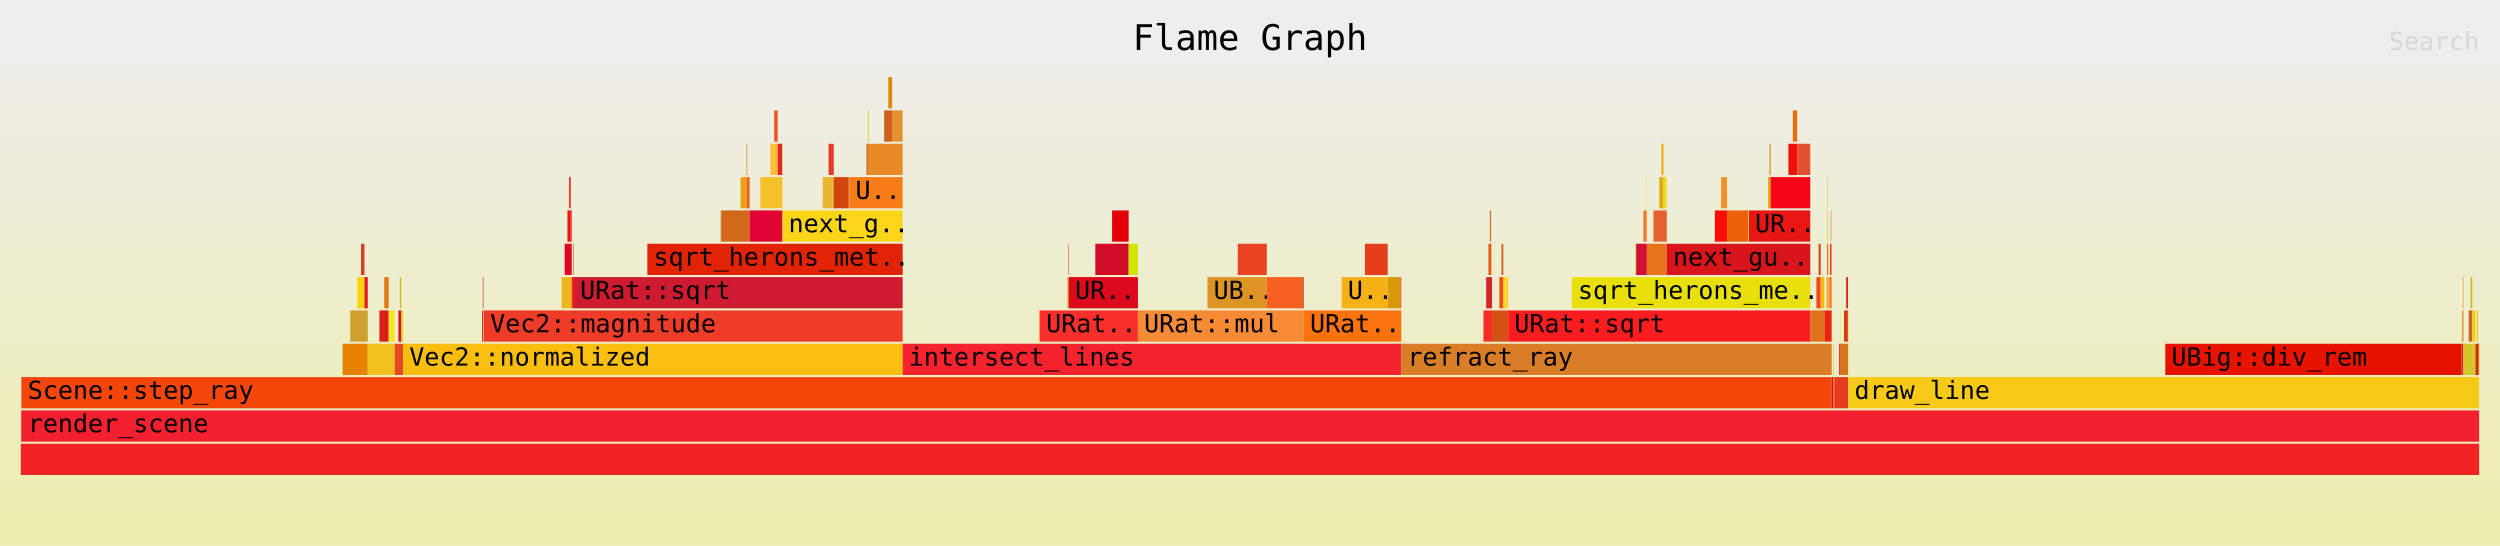
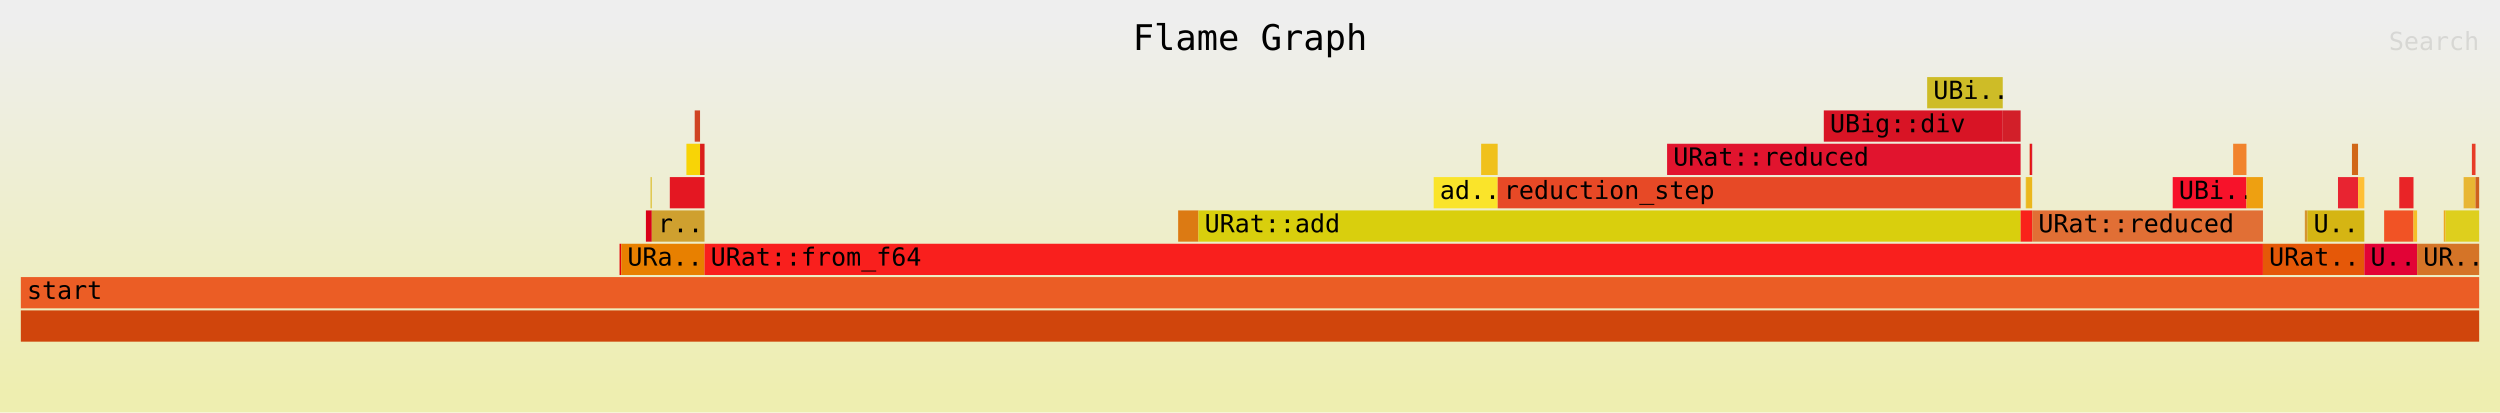
- <svg xmlns="http://www.w3.org/2000/svg" xmlns:ns1="http://github.com/jonhoo/inferno" version="1.1" width="1200" height="262" viewBox="0 0 1200 262">
+ <svg xmlns="http://www.w3.org/2000/svg" xmlns:ns1="http://github.com/jonhoo/inferno" version="1.1" width="1200" height="198" viewBox="0 0 1200 198">
  <defs>
    <linearGradient id="background" y1="0" y2="1" x1="0" x2="0">
      <stop stop-color="#eeeeee" offset="5%" />
      <stop stop-color="#eeeeb0" offset="95%" />
    </linearGradient>
  </defs>
  <style type="text/css">
text { font-family:monospace; font-size:12px }
#title { text-anchor:middle; font-size:17px; }
#matched { text-anchor:end; }
#search { text-anchor:end; opacity:0.1; cursor:pointer; }
#search:hover, #search.show { opacity:1; }
#subtitle { text-anchor:middle; font-color:rgb(160,160,160); }
#unzoom { cursor:pointer; }
#frames &gt; *:hover { stroke:black; stroke-width:0.5; cursor:pointer; }
.hide { display:none; }
.parent { opacity:0.5; }
</style>
-   <rect x="0" y="0" width="100%" height="262" fill="url(#background)" />
+   <rect x="0" y="0" width="100%" height="198" fill="url(#background)" />
  <text id="title" fill="rgb(0,0,0)" x="50%" y="24.00">Flame Graph</text>
-   <text id="details" fill="rgb(0,0,0)" x="10" y="245.00"> </text>
+   <text id="details" fill="rgb(0,0,0)" x="10" y="181.00"> </text>
  <text id="unzoom" class="hide" fill="rgb(0,0,0)" x="10" y="24.00">Reset Zoom</text>
  <text id="search" fill="rgb(0,0,0)" x="1190" y="24.00">Search</text>
-   <text id="matched" fill="rgb(0,0,0)" x="1190" y="245.00"> </text>
-   <svg id="frames" x="10" width="1180" total_samples="5499883100">
-     <g>
-       <rect x="0.009%" y="197" width="0.024%" height="15" fill="rgb(227,0,7)" ns1:x="473100" ns1:w="1341500" />
-       <text x="0.259%" y="207.50" />
-     </g>
-     <g>
-       <rect x="0.02%" y="181" width="0.013%" height="15" fill="rgb(217,0,24)" ns1:x="1097900" ns1:w="716700" />
-       <text x="0.27%" y="191.50" />
-     </g>
-     <g>
-       <rect x="13.386%" y="149" width="0.019%" height="15" fill="rgb(221,193,54)" ns1:x="736214800" ns1:w="1041200" />
-       <text x="13.636%" y="159.50" />
-     </g>
-     <g>
-       <rect x="13.689%" y="133" width="0.29%" height="15" fill="rgb(248,212,6)" ns1:x="752873500" ns1:w="15953700" />
-       <text x="13.939%" y="143.50" />
-     </g>
-     <g>
-       <rect x="13.836%" y="117" width="0.143%" height="15" fill="rgb(208,68,35)" ns1:x="760945500" ns1:w="7881700" />
-       <text x="14.086%" y="127.50" />
-     </g>
-     <g>
-       <rect x="13.088%" y="165" width="1.024%" height="15" fill="rgb(232,128,0)" ns1:x="719842500" ns1:w="56295700" />
-       <text x="13.338%" y="175.50" />
-     </g>
-     <g>
-       <rect x="13.405%" y="149" width="0.707%" height="15" fill="rgb(207,160,47)" ns1:x="737256000" ns1:w="38882200" />
-       <text x="13.655%" y="159.50" />
-     </g>
-     <g>
-       <rect x="13.979%" y="133" width="0.133%" height="15" fill="rgb(228,23,34)" ns1:x="768827200" ns1:w="7311000" />
-       <text x="14.229%" y="143.50" />
-     </g>
-     <g>
-       <rect x="14.586%" y="149" width="0.378%" height="15" fill="rgb(218,30,26)" ns1:x="802190000" ns1:w="20804700" />
-       <text x="14.836%" y="159.50" />
-     </g>
-     <g>
-       <rect x="14.782%" y="133" width="0.182%" height="15" fill="rgb(220,122,19)" ns1:x="812989600" ns1:w="10005100" />
-       <text x="15.032%" y="143.50" />
-     </g>
-     <g>
-       <rect x="14.964%" y="149" width="0.239%" height="15" fill="rgb(250,228,42)" ns1:x="822994700" ns1:w="13147100" />
-       <text x="15.214%" y="159.50" />
-     </g>
-     <g>
-       <rect x="14.112%" y="165" width="1.098%" height="15" fill="rgb(240,193,28)" ns1:x="776138200" ns1:w="60406200" />
-       <text x="14.362%" y="175.50" />
-     </g>
-     <g>
-       <rect x="15.358%" y="149" width="0.115%" height="15" fill="rgb(216,20,37)" ns1:x="844654700" ns1:w="6329900" />
-       <text x="15.608%" y="159.50" />
-     </g>
-     <g>
-       <rect x="15.417%" y="133" width="0.056%" height="15" fill="rgb(206,188,39)" ns1:x="847914400" ns1:w="3070200" />
-       <text x="15.667%" y="143.50" />
-     </g>
-     <g>
-       <rect x="15.473%" y="149" width="0.074%" height="15" fill="rgb(217,207,13)" ns1:x="850984600" ns1:w="4046100" />
-       <text x="15.723%" y="159.50" />
-     </g>
-     <g>
-       <rect x="15.21%" y="165" width="0.342%" height="15" fill="rgb(231,73,38)" ns1:x="836544400" ns1:w="18815900" />
-       <text x="15.46%" y="175.50" />
-     </g>
-     <g>
-       <rect x="18.765%" y="149" width="0.054%" height="15" fill="rgb(225,20,46)" ns1:x="1032031900" ns1:w="2960400" />
-       <text x="19.015%" y="159.50" />
-     </g>
-     <g>
-       <rect x="18.793%" y="133" width="0.025%" height="15" fill="rgb(210,31,41)" ns1:x="1033594800" ns1:w="1397500" />
-       <text x="19.043%" y="143.50" />
-     </g>
-     <g>
-       <rect x="18.818%" y="149" width="0.02%" height="15" fill="rgb(221,200,47)" ns1:x="1034992300" ns1:w="1088100" />
-       <text x="19.068%" y="159.50" />
-     </g>
-     <g>
-       <rect x="22.235%" y="101" width="0.133%" height="15" fill="rgb(226,26,5)" ns1:x="1222878500" ns1:w="7335800" />
-       <text x="22.485%" y="111.50" />
-     </g>
-     <g>
-       <rect x="22.302%" y="85" width="0.066%" height="15" fill="rgb(249,33,26)" ns1:x="1226595800" ns1:w="3618500" />
-       <text x="22.552%" y="95.50" />
-     </g>
-     <g>
-       <rect x="21.996%" y="133" width="0.414%" height="15" fill="rgb(235,183,28)" ns1:x="1209730200" ns1:w="22770800" />
-       <text x="22.246%" y="143.50" />
-     </g>
-     <g>
-       <rect x="22.123%" y="117" width="0.287%" height="15" fill="rgb(221,5,38)" ns1:x="1216729700" ns1:w="15771300" />
-       <text x="22.373%" y="127.50" />
-     </g>
-     <g>
-       <rect x="22.368%" y="101" width="0.042%" height="15" fill="rgb(247,18,42)" ns1:x="1230214300" ns1:w="2286700" />
-       <text x="22.618%" y="111.50" />
-     </g>
-     <g>
-       <rect x="22.464%" y="117" width="0.035%" height="15" fill="rgb(241,131,45)" ns1:x="1235471400" ns1:w="1953000" />
-       <text x="22.714%" y="127.50" />
-     </g>
-     <g>
-       <rect x="22.41%" y="133" width="0.091%" height="15" fill="rgb(249,31,29)" ns1:x="1232501000" ns1:w="5033100" />
-       <text x="22.66%" y="143.50" />
-     </g>
-     <g>
-       <rect x="28.469%" y="101" width="0.019%" height="15" fill="rgb(225,111,53)" ns1:x="1565772700" ns1:w="1037000" />
-       <text x="28.719%" y="111.50" />
-     </g>
-     <g>
-       <rect x="29.276%" y="85" width="0.273%" height="15" fill="rgb(238,160,17)" ns1:x="1610147000" ns1:w="14990500" />
-       <text x="29.526%" y="95.50" />
-     </g>
-     <g>
-       <rect x="29.515%" y="69" width="0.034%" height="15" fill="rgb(214,148,48)" ns1:x="1623262000" ns1:w="1875500" />
-       <text x="29.765%" y="79.50" />
-     </g>
-     <g>
-       <rect x="29.549%" y="85" width="0.04%" height="15" fill="rgb(232,36,49)" ns1:x="1625137500" ns1:w="2215500" />
-       <text x="29.799%" y="95.50" />
-     </g>
-     <g>
-       <rect x="28.489%" y="101" width="1.158%" height="15" fill="rgb(209,103,24)" ns1:x="1566843100" ns1:w="63668600" />
-       <text x="28.739%" y="111.50" />
-     </g>
-     <g>
-       <rect x="29.589%" y="85" width="0.057%" height="15" fill="rgb(229,88,8)" ns1:x="1627353000" ns1:w="3158700" />
-       <text x="29.839%" y="95.50" />
-     </g>
-     <g>
-       <rect x="30.082%" y="85" width="0.017%" height="15" fill="rgb(213,181,19)" ns1:x="1654455200" ns1:w="945300" />
-       <text x="30.332%" y="95.50" />
-     </g>
-     <g>
-       <rect x="30.487%" y="69" width="0.301%" height="15" fill="rgb(254,191,54)" ns1:x="1676757600" ns1:w="16554600" />
-       <text x="30.737%" y="79.50" />
-     </g>
-     <g>
-       <rect x="30.645%" y="53" width="0.143%" height="15" fill="rgb(241,83,37)" ns1:x="1685454400" ns1:w="7857800" />
-       <text x="30.895%" y="63.50" />
-     </g>
-     <g>
-       <rect x="30.788%" y="69" width="0.177%" height="15" fill="rgb(233,36,39)" ns1:x="1693312200" ns1:w="9744600" />
-       <text x="31.038%" y="79.50" />
-     </g>
-     <g>
-       <rect x="29.646%" y="101" width="1.334%" height="15" fill="rgb(226,3,54)" ns1:x="1630511700" ns1:w="73373700" />
-       <text x="29.896%" y="111.50" />
-     </g>
-     <g>
-       <rect x="30.099%" y="85" width="0.882%" height="15" fill="rgb(245,192,40)" ns1:x="1655400500" ns1:w="48484900" />
-       <text x="30.349%" y="95.50" />
-     </g>
-     <g>
-       <rect x="30.965%" y="69" width="0.015%" height="15" fill="rgb(238,167,29)" ns1:x="1703056800" ns1:w="828600" />
-       <text x="31.215%" y="79.50" />
-     </g>
-     <g>
-       <rect x="32.617%" y="85" width="0.453%" height="15" fill="rgb(232,182,51)" ns1:x="1793868800" ns1:w="24891300" />
-       <text x="32.867%" y="95.50" />
-     </g>
-     <g>
-       <rect x="32.857%" y="69" width="0.212%" height="15" fill="rgb(231,60,39)" ns1:x="1807075800" ns1:w="11684300" />
-       <text x="33.107%" y="79.50" />
-     </g>
-     <g>
-       <rect x="33.069%" y="85" width="0.609%" height="15" fill="rgb(208,69,12)" ns1:x="1818760100" ns1:w="33488800" />
-       <text x="33.319%" y="95.50" />
-     </g>
-     <g>
-       <rect x="33.678%" y="85" width="0.024%" height="15" fill="rgb(235,93,37)" ns1:x="1852248900" ns1:w="1316800" />
-       <text x="33.928%" y="95.50" />
-     </g>
-     <g>
-       <rect x="34.397%" y="69" width="0.099%" height="15" fill="rgb(213,116,39)" ns1:x="1891779900" ns1:w="5454000" />
-       <text x="34.647%" y="79.50" />
-     </g>
-     <g>
-       <rect x="34.458%" y="53" width="0.038%" height="15" fill="rgb(222,207,29)" ns1:x="1895133000" ns1:w="2100900" />
-       <text x="34.708%" y="63.50" />
-     </g>
-     <g>
-       <rect x="35.117%" y="53" width="0.323%" height="15" fill="rgb(206,96,30)" ns1:x="1931421600" ns1:w="17774400" />
-       <text x="35.367%" y="63.50" />
-     </g>
-     <g>
-       <rect x="35.287%" y="37" width="0.154%" height="15" fill="rgb(218,138,4)" ns1:x="1940738400" ns1:w="8457600" />
-       <text x="35.537%" y="47.50" />
-     </g>
-     <g>
-       <rect x="15.552%" y="165" width="20.318%" height="15" fill="rgb(250,191,14)" ns1:x="855360300" ns1:w="1117457700" />
-       <text x="15.802%" y="175.50">Vec2::normalized</text>
-     </g>
-     <g>
-       <rect x="18.841%" y="149" width="17.029%" height="15" fill="rgb(239,60,40)" ns1:x="1036217400" ns1:w="936600600" />
-       <text x="19.091%" y="159.50">Vec2::magnitude</text>
-     </g>
-     <g>
-       <rect x="22.501%" y="133" width="13.369%" height="15" fill="rgb(206,27,48)" ns1:x="1237534100" ns1:w="735283900" />
-       <text x="22.751%" y="143.50">URat::sqrt</text>
-     </g>
-     <g>
-       <rect x="25.485%" y="117" width="10.386%" height="15" fill="rgb(225,35,8)" ns1:x="1401619300" ns1:w="571198700" />
-       <text x="25.735%" y="127.50">sqrt_herons_met..</text>
-     </g>
-     <g>
-       <rect x="30.98%" y="101" width="4.89%" height="15" fill="rgb(250,213,24)" ns1:x="1703885400" ns1:w="268932600" />
-       <text x="31.23%" y="111.50">next_g..</text>
-     </g>
-     <g>
-       <rect x="33.702%" y="85" width="2.168%" height="15" fill="rgb(247,123,22)" ns1:x="1853565700" ns1:w="119252300" />
-       <text x="33.952%" y="95.50">U..</text>
-     </g>
-     <g>
-       <rect x="34.496%" y="69" width="1.374%" height="15" fill="rgb(231,138,38)" ns1:x="1897233900" ns1:w="75584100" />
-       <text x="34.746%" y="79.50" />
-     </g>
-     <g>
-       <rect x="35.441%" y="53" width="0.429%" height="15" fill="rgb(231,145,46)" ns1:x="1949196000" ns1:w="23622000" />
-       <text x="35.691%" y="63.50" />
-     </g>
-     <g>
-       <rect x="41.432%" y="149" width="0.026%" height="15" fill="rgb(251,118,11)" ns1:x="2278688700" ns1:w="1421800" />
-       <text x="41.682%" y="159.50" />
-     </g>
-     <g>
-       <rect x="42.574%" y="133" width="0.061%" height="15" fill="rgb(217,147,25)" ns1:x="2341499500" ns1:w="3360700" />
-       <text x="42.824%" y="143.50" />
-     </g>
-     <g>
-       <rect x="42.611%" y="117" width="0.024%" height="15" fill="rgb(247,81,37)" ns1:x="2343537800" ns1:w="1322400" />
-       <text x="42.861%" y="127.50" />
-     </g>
-     <g>
-       <rect x="43.708%" y="117" width="1.357%" height="15" fill="rgb(209,12,38)" ns1:x="2403870400" ns1:w="74630200" />
-       <text x="43.958%" y="127.50" />
-     </g>
-     <g>
-       <rect x="44.39%" y="101" width="0.674%" height="15" fill="rgb(227,1,9)" ns1:x="2441413700" ns1:w="37086900" />
-       <text x="44.64%" y="111.50" />
-     </g>
-     <g>
-       <rect x="41.457%" y="149" width="3.984%" height="15" fill="rgb(248,47,43)" ns1:x="2280110500" ns1:w="219109000" />
-       <text x="41.707%" y="159.50">URat..</text>
-     </g>
-     <g>
-       <rect x="42.635%" y="133" width="2.807%" height="15" fill="rgb(221,10,30)" ns1:x="2344860200" ns1:w="154359300" />
-       <text x="42.885%" y="143.50">UR..</text>
-     </g>
-     <g>
-       <rect x="45.065%" y="117" width="0.377%" height="15" fill="rgb(210,229,1)" ns1:x="2478500600" ns1:w="20718900" />
-       <text x="45.315%" y="127.50" />
-     </g>
-     <g>
-       <rect x="48.269%" y="133" width="2.414%" height="15" fill="rgb(222,148,37)" ns1:x="2654733700" ns1:w="132780000" />
-       <text x="48.519%" y="143.50">UB..</text>
-     </g>
-     <g>
-       <rect x="49.501%" y="117" width="1.182%" height="15" fill="rgb(234,67,33)" ns1:x="2722491400" ns1:w="65022300" />
-       <text x="49.751%" y="127.50" />
-     </g>
-     <g>
-       <rect x="50.683%" y="133" width="1.441%" height="15" fill="rgb(247,98,35)" ns1:x="2787513700" ns1:w="79261000" />
-       <text x="50.933%" y="143.50" />
-     </g>
-     <g>
-       <rect x="45.441%" y="149" width="6.75%" height="15" fill="rgb(247,138,52)" ns1:x="2499219500" ns1:w="371225200" />
-       <text x="45.691%" y="159.50">URat::mul</text>
-     </g>
-     <g>
-       <rect x="52.124%" y="133" width="0.067%" height="15" fill="rgb(213,79,30)" ns1:x="2866774700" ns1:w="3670000" />
-       <text x="52.374%" y="143.50" />
-     </g>
-     <g>
-       <rect x="53.728%" y="133" width="1.875%" height="15" fill="rgb(246,177,23)" ns1:x="2954962200" ns1:w="103115100" />
-       <text x="53.978%" y="143.50">U..</text>
-     </g>
-     <g>
-       <rect x="54.674%" y="117" width="0.928%" height="15" fill="rgb(230,62,27)" ns1:x="3007022300" ns1:w="51055000" />
-       <text x="54.924%" y="127.50" />
-     </g>
-     <g>
-       <rect x="55.603%" y="133" width="0.514%" height="15" fill="rgb(216,154,8)" ns1:x="3058077300" ns1:w="28291700" />
-       <text x="55.853%" y="143.50" />
-     </g>
-     <g>
-       <rect x="35.87%" y="165" width="20.283%" height="15" fill="rgb(244,35,45)" ns1:x="1972818000" ns1:w="1115547800" />
-       <text x="36.12%" y="175.50">intersect_lines</text>
-     </g>
-     <g>
-       <rect x="52.191%" y="149" width="3.962%" height="15" fill="rgb(251,115,12)" ns1:x="2870444700" ns1:w="217921100" />
-       <text x="52.441%" y="159.50">URat..</text>
-     </g>
-     <g>
-       <rect x="56.117%" y="133" width="0.036%" height="15" fill="rgb(240,54,50)" ns1:x="3086369000" ns1:w="1996800" />
-       <text x="56.367%" y="143.50" />
-     </g>
-     <g>
-       <rect x="59.699%" y="117" width="0.11%" height="15" fill="rgb(233,84,52)" ns1:x="3283364700" ns1:w="6070000" />
-       <text x="59.949%" y="127.50" />
-     </g>
-     <g>
-       <rect x="59.755%" y="101" width="0.055%" height="15" fill="rgb(207,117,47)" ns1:x="3286429500" ns1:w="3005200" />
-       <text x="60.005%" y="111.50" />
-     </g>
-     <g>
-       <rect x="59.497%" y="149" width="0.348%" height="15" fill="rgb(249,43,39)" ns1:x="3272249700" ns1:w="19132000" />
-       <text x="59.747%" y="159.50" />
-     </g>
-     <g>
-       <rect x="59.606%" y="133" width="0.239%" height="15" fill="rgb(209,38,44)" ns1:x="3278248300" ns1:w="13133400" />
-       <text x="59.856%" y="143.50" />
-     </g>
-     <g>
-       <rect x="59.809%" y="117" width="0.035%" height="15" fill="rgb(236,212,23)" ns1:x="3289434700" ns1:w="1947000" />
-       <text x="60.059%" y="127.50" />
-     </g>
-     <g>
-       <rect x="60.144%" y="133" width="0.161%" height="15" fill="rgb(242,79,21)" ns1:x="3307843500" ns1:w="8848700" />
-       <text x="60.394%" y="143.50" />
-     </g>
-     <g>
-       <rect x="60.229%" y="117" width="0.076%" height="15" fill="rgb(211,96,35)" ns1:x="3312530600" ns1:w="4161600" />
-       <text x="60.479%" y="127.50" />
-     </g>
-     <g>
-       <rect x="60.305%" y="133" width="0.182%" height="15" fill="rgb(253,215,40)" ns1:x="3316692200" ns1:w="10008500" />
-       <text x="60.555%" y="143.50" />
-     </g>
-     <g>
-       <rect x="59.845%" y="149" width="0.657%" height="15" fill="rgb(211,81,21)" ns1:x="3291381700" ns1:w="36144400" />
-       <text x="60.095%" y="159.50" />
-     </g>
-     <g>
-       <rect x="60.487%" y="133" width="0.015%" height="15" fill="rgb(208,190,38)" ns1:x="3326700700" ns1:w="825400" />
-       <text x="60.737%" y="143.50" />
-     </g>
-     <g>
-       <rect x="65.679%" y="117" width="0.028%" height="15" fill="rgb(235,213,38)" ns1:x="3612254900" ns1:w="1539000" />
-       <text x="65.929%" y="127.50" />
-     </g>
-     <g>
-       <rect x="66.002%" y="101" width="0.103%" height="15" fill="rgb(237,122,38)" ns1:x="3630012400" ns1:w="5674100" />
-       <text x="66.252%" y="111.50" />
-     </g>
-     <g>
-       <rect x="66.091%" y="85" width="0.014%" height="15" fill="rgb(244,218,35)" ns1:x="3634933600" ns1:w="752900" />
-       <text x="66.341%" y="95.50" />
-     </g>
-     <g>
-       <rect x="66.105%" y="101" width="0.016%" height="15" fill="rgb(240,68,47)" ns1:x="3635686500" ns1:w="885800" />
-       <text x="66.355%" y="111.50" />
-     </g>
-     <g>
-       <rect x="65.707%" y="117" width="0.437%" height="15" fill="rgb(210,16,53)" ns1:x="3613813000" ns1:w="24026700" />
-       <text x="65.957%" y="127.50" />
-     </g>
-     <g>
-       <rect x="66.121%" y="101" width="0.023%" height="15" fill="rgb(235,124,12)" ns1:x="3636572300" ns1:w="1267400" />
-       <text x="66.371%" y="111.50" />
-     </g>
-     <g>
-       <rect x="66.651%" y="85" width="0.169%" height="15" fill="rgb(224,169,11)" ns1:x="3665730300" ns1:w="9279500" />
-       <text x="66.901%" y="95.50" />
-     </g>
-     <g>
-       <rect x="66.738%" y="69" width="0.081%" height="15" fill="rgb(250,166,2)" ns1:x="3670534200" ns1:w="4475600" />
-       <text x="66.988%" y="79.50" />
-     </g>
-     <g>
-       <rect x="66.82%" y="85" width="0.126%" height="15" fill="rgb(242,216,29)" ns1:x="3675009800" ns1:w="6900000" />
-       <text x="67.07%" y="95.50" />
-     </g>
-     <g>
-       <rect x="66.144%" y="117" width="0.811%" height="15" fill="rgb(230,116,27)" ns1:x="3637839700" ns1:w="44592600" />
-       <text x="66.394%" y="127.50" />
-     </g>
-     <g>
-       <rect x="66.413%" y="101" width="0.542%" height="15" fill="rgb(228,99,48)" ns1:x="3652644600" ns1:w="29787700" />
-       <text x="66.663%" y="111.50" />
-     </g>
-     <g>
-       <rect x="68.91%" y="101" width="0.495%" height="15" fill="rgb(253,11,6)" ns1:x="3789979100" ns1:w="27238400" />
-       <text x="69.16%" y="111.50" />
-     </g>
-     <g>
-       <rect x="69.163%" y="85" width="0.242%" height="15" fill="rgb(247,143,39)" ns1:x="3803911400" ns1:w="13306100" />
-       <text x="69.413%" y="95.50" />
-     </g>
-     <g>
-       <rect x="69.405%" y="101" width="0.862%" height="15" fill="rgb(236,97,10)" ns1:x="3817217500" ns1:w="47396500" />
-       <text x="69.655%" y="111.50" />
-     </g>
-     <g>
-       <rect x="70.267%" y="101" width="0.028%" height="15" fill="rgb(233,208,19)" ns1:x="3864614000" ns1:w="1547500" />
-       <text x="70.517%" y="111.50" />
-     </g>
-     <g>
-       <rect x="71.079%" y="85" width="0.099%" height="15" fill="rgb(216,164,2)" ns1:x="3909233300" ns1:w="5453200" />
-       <text x="71.329%" y="95.50" />
-     </g>
-     <g>
-       <rect x="71.133%" y="69" width="0.045%" height="15" fill="rgb(220,129,5)" ns1:x="3912225000" ns1:w="2461500" />
-       <text x="71.383%" y="79.50" />
-     </g>
-     <g>
-       <rect x="71.901%" y="69" width="0.357%" height="15" fill="rgb(242,17,10)" ns1:x="3954491300" ns1:w="19613800" />
-       <text x="72.151%" y="79.50" />
-     </g>
-     <g>
-       <rect x="72.083%" y="53" width="0.175%" height="15" fill="rgb(242,107,0)" ns1:x="3964484900" ns1:w="9620200" />
-       <text x="72.333%" y="63.50" />
-     </g>
-     <g>
-       <rect x="60.502%" y="149" width="12.289%" height="15" fill="rgb(251,28,31)" ns1:x="3327526100" ns1:w="675879000" />
-       <text x="60.752%" y="159.50">URat::sqrt</text>
-     </g>
-     <g>
-       <rect x="63.09%" y="133" width="9.701%" height="15" fill="rgb(233,223,10)" ns1:x="3469872700" ns1:w="533532400" />
-       <text x="63.34%" y="143.50">sqrt_herons_me..</text>
-     </g>
-     <g>
-       <rect x="66.955%" y="117" width="5.836%" height="15" fill="rgb(215,21,27)" ns1:x="3682432300" ns1:w="320972800" />
-       <text x="67.205%" y="127.50">next_gu..</text>
-     </g>
-     <g>
-       <rect x="70.295%" y="101" width="2.495%" height="15" fill="rgb(232,23,21)" ns1:x="3866161500" ns1:w="137243600" />
-       <text x="70.545%" y="111.50">UR..</text>
-     </g>
-     <g>
-       <rect x="71.178%" y="85" width="1.613%" height="15" fill="rgb(244,5,23)" ns1:x="3914686500" ns1:w="88718600" />
-       <text x="71.428%" y="95.50" />
-     </g>
-     <g>
-       <rect x="72.258%" y="69" width="0.533%" height="15" fill="rgb(226,81,46)" ns1:x="3974105100" ns1:w="29300000" />
-       <text x="72.508%" y="79.50" />
-     </g>
-     <g>
-       <rect x="73.04%" y="133" width="0.175%" height="15" fill="rgb(247,70,30)" ns1:x="4017134300" ns1:w="9622600" />
-       <text x="73.29%" y="143.50" />
-     </g>
-     <g>
-       <rect x="73.13%" y="117" width="0.086%" height="15" fill="rgb(212,68,19)" ns1:x="4022051900" ns1:w="4705000" />
-       <text x="73.38%" y="127.50" />
-     </g>
-     <g>
-       <rect x="73.215%" y="133" width="0.145%" height="15" fill="rgb(240,187,13)" ns1:x="4026756900" ns1:w="7995700" />
-       <text x="73.465%" y="143.50" />
-     </g>
-     <g>
-       <rect x="72.791%" y="149" width="0.576%" height="15" fill="rgb(223,113,26)" ns1:x="4003405100" ns1:w="31697500" />
-       <text x="73.041%" y="159.50" />
-     </g>
-     <g>
-       <rect x="73.489%" y="101" width="0.022%" height="15" fill="rgb(206,192,2)" ns1:x="4041791400" ns1:w="1221700" />
-       <text x="73.739%" y="111.50" />
-     </g>
-     <g>
-       <rect x="73.5%" y="85" width="0.011%" height="15" fill="rgb(241,108,4)" ns1:x="4042407000" ns1:w="606100" />
-       <text x="73.75%" y="95.50" />
-     </g>
-     <g>
-       <rect x="73.45%" y="133" width="0.068%" height="15" fill="rgb(247,173,49)" ns1:x="4039654800" ns1:w="3731700" />
-       <text x="73.7%" y="143.50" />
-     </g>
-     <g>
-       <rect x="73.47%" y="117" width="0.047%" height="15" fill="rgb(224,114,35)" ns1:x="4040788200" ns1:w="2598300" />
-       <text x="73.72%" y="127.50" />
-     </g>
-     <g>
-       <rect x="73.547%" y="117" width="0.014%" height="15" fill="rgb(245,159,27)" ns1:x="4045022300" ns1:w="789600" />
-       <text x="73.797%" y="127.50" />
-     </g>
-     <g>
-       <rect x="73.518%" y="133" width="0.045%" height="15" fill="rgb(245,172,44)" ns1:x="4043386500" ns1:w="2501900" />
-       <text x="73.768%" y="143.50" />
-     </g>
-     <g>
-       <rect x="73.602%" y="117" width="0.044%" height="15" fill="rgb(236,23,11)" ns1:x="4048011900" ns1:w="2422300" />
-       <text x="73.852%" y="127.50" />
-     </g>
-     <g>
-       <rect x="73.624%" y="101" width="0.022%" height="15" fill="rgb(205,117,38)" ns1:x="4049232900" ns1:w="1201300" />
-       <text x="73.874%" y="111.50" />
-     </g>
-     <g>
-       <rect x="73.646%" y="117" width="0.014%" height="15" fill="rgb(237,72,25)" ns1:x="4050434200" ns1:w="780800" />
-       <text x="73.896%" y="127.50" />
-     </g>
-     <g>
-       <rect x="0.034%" y="181" width="73.628%" height="15" fill="rgb(244,70,9)" ns1:x="1847600" ns1:w="4049431700" />
-       <text x="0.284%" y="191.50">Scene::step_ray</text>
-     </g>
-     <g>
-       <rect x="56.153%" y="165" width="17.508%" height="15" fill="rgb(217,125,39)" ns1:x="3088365800" ns1:w="962913500" />
-       <text x="56.403%" y="175.50">refract_ray</text>
-     </g>
-     <g>
-       <rect x="73.367%" y="149" width="0.294%" height="15" fill="rgb(235,36,10)" ns1:x="4035102600" ns1:w="16176700" />
-       <text x="73.617%" y="159.50" />
-     </g>
-     <g>
-       <rect x="73.563%" y="133" width="0.098%" height="15" fill="rgb(251,123,47)" ns1:x="4045888400" ns1:w="5390900" />
-       <text x="73.813%" y="143.50" />
-     </g>
-     <g>
-       <rect x="73.661%" y="181" width="0.07%" height="15" fill="rgb(221,13,13)" ns1:x="4051279300" ns1:w="3880100" />
-       <text x="73.911%" y="191.50" />
-     </g>
-     <g>
-       <rect x="73.721%" y="165" width="0.011%" height="15" fill="rgb(238,131,9)" ns1:x="4054540200" ns1:w="619200" />
-       <text x="73.971%" y="175.50" />
-     </g>
-     <g>
-       <rect x="73.732%" y="181" width="0.014%" height="15" fill="rgb(211,50,8)" ns1:x="4055159400" ns1:w="782100" />
-       <text x="73.982%" y="191.50" />
-     </g>
-     <g>
-       <rect x="73.746%" y="181" width="0.018%" height="15" fill="rgb(245,182,24)" ns1:x="4055941500" ns1:w="1015400" />
-       <text x="73.996%" y="191.50" />
-     </g>
-     <g>
-       <rect x="73.967%" y="165" width="0.06%" height="15" fill="rgb(242,14,37)" ns1:x="4068087500" ns1:w="3297300" />
-       <text x="74.217%" y="175.50" />
-     </g>
-     <g>
-       <rect x="74.012%" y="149" width="0.015%" height="15" fill="rgb(246,228,12)" ns1:x="4070589500" ns1:w="795300" />
-       <text x="74.262%" y="159.50" />
-     </g>
-     <g>
-       <rect x="74.164%" y="149" width="0.155%" height="15" fill="rgb(213,55,15)" ns1:x="4078937800" ns1:w="8545400" />
-       <text x="74.414%" y="159.50" />
-     </g>
-     <g>
-       <rect x="74.255%" y="133" width="0.065%" height="15" fill="rgb(209,9,3)" ns1:x="4083931200" ns1:w="3552000" />
-       <text x="74.505%" y="143.50" />
-     </g>
-     <g>
-       <rect x="73.764%" y="181" width="0.567%" height="15" fill="rgb(230,59,30)" ns1:x="4056956900" ns1:w="31199500" />
-       <text x="74.014%" y="191.50" />
-     </g>
-     <g>
-       <rect x="74.027%" y="165" width="0.305%" height="15" fill="rgb(209,121,21)" ns1:x="4071384800" ns1:w="16771600" />
-       <text x="74.277%" y="175.50" />
-     </g>
-     <g>
-       <rect x="74.32%" y="149" width="0.012%" height="15" fill="rgb(220,109,13)" ns1:x="4087483200" ns1:w="673200" />
-       <text x="74.57%" y="159.50" />
-     </g>
-     <g>
-       <rect x="87.232%" y="165" width="12.054%" height="15" fill="rgb(232,18,1)" ns1:x="4797655300" ns1:w="662978800" />
-       <text x="87.482%" y="175.50">UBig::div_rem</text>
-     </g>
-     <g>
-       <rect x="99.287%" y="165" width="0.072%" height="15" fill="rgb(215,41,42)" ns1:x="5460660400" ns1:w="3960800" />
-       <text x="99.537%" y="175.50" />
-     </g>
-     <g>
-       <rect x="99.312%" y="149" width="0.047%" height="15" fill="rgb(224,123,36)" ns1:x="5462048800" ns1:w="2572400" />
-       <text x="99.562%" y="159.50" />
-     </g>
-     <g>
-       <rect x="99.337%" y="133" width="0.022%" height="15" fill="rgb(240,125,3)" ns1:x="5463392000" ns1:w="1229200" />
-       <text x="99.587%" y="143.50" />
-     </g>
-     <g>
-       <rect x="99.573%" y="149" width="0.147%" height="15" fill="rgb(205,98,50)" ns1:x="5476409700" ns1:w="8078500" />
-       <text x="99.823%" y="159.50" />
-     </g>
-     <g>
-       <rect x="99.649%" y="133" width="0.071%" height="15" fill="rgb(205,185,37)" ns1:x="5480584600" ns1:w="3903600" />
-       <text x="99.899%" y="143.50" />
-     </g>
-     <g>
-       <rect x="99.72%" y="149" width="0.126%" height="15" fill="rgb(238,207,15)" ns1:x="5484488200" ns1:w="6938700" />
-       <text x="99.97%" y="159.50" />
-     </g>
-     <g>
-       <rect x="99.359%" y="165" width="0.489%" height="15" fill="rgb(213,199,42)" ns1:x="5464621200" ns1:w="26924300" />
-       <text x="99.609%" y="175.50" />
-     </g>
-     <g>
-       <rect x="99.906%" y="149" width="0.045%" height="15" fill="rgb(235,201,11)" ns1:x="5494742600" ns1:w="2485800" />
-       <text x="100.156%" y="159.50" />
-     </g>
-     <g>
-       <rect x="99.848%" y="165" width="0.104%" height="15" fill="rgb(207,46,11)" ns1:x="5491545500" ns1:w="5724700" />
-       <text x="100.098%" y="175.50" />
-     </g>
-     <g>
-       <rect x="0%" y="213" width="100%" height="15" fill="rgb(241,35,35)" ns1:x="0" ns1:w="5499883100" />
-       <text x="0.25%" y="223.50" />
-     </g>
-     <g>
-       <rect x="0.034%" y="197" width="99.966%" height="15" fill="rgb(243,32,47)" ns1:x="1847600" ns1:w="5498035500" />
-       <text x="0.284%" y="207.50">render_scene</text>
-     </g>
-     <g>
-       <rect x="74.339%" y="181" width="25.661%" height="15" fill="rgb(247,202,23)" ns1:x="4088539000" ns1:w="1411344100" />
-       <text x="74.589%" y="191.50">draw_line</text>
-     </g>
-     <g>
-       <rect x="99.953%" y="165" width="0.048%" height="15" fill="rgb(219,102,11)" ns1:x="5497270200" ns1:w="2612900" />
-       <text x="100.203%" y="175.50" />
+   <text id="matched" fill="rgb(0,0,0)" x="1190" y="181.00"> </text>
+   <svg id="frames" x="10" width="1180" total_samples="25932696600">
+     <g>
+       <rect x="24.355%" y="117" width="0.069%" height="15" fill="rgb(227,0,7)" ns1:x="6315841300" ns1:w="17951100" />
+       <text x="24.605%" y="127.50" />
+     </g>
+     <g>
+       <rect x="25.427%" y="101" width="0.24%" height="15" fill="rgb(217,0,24)" ns1:x="6593866000" ns1:w="62139100" />
+       <text x="25.677%" y="111.50" />
+     </g>
+     <g>
+       <rect x="25.615%" y="85" width="0.052%" height="15" fill="rgb(221,193,54)" ns1:x="6642545100" ns1:w="13460000" />
+       <text x="25.865%" y="95.50" />
+     </g>
+     <g>
+       <rect x="27.074%" y="69" width="0.555%" height="15" fill="rgb(248,212,6)" ns1:x="7020946800" ns1:w="143965500" />
+       <text x="27.324%" y="79.50" />
+     </g>
+     <g>
+       <rect x="27.412%" y="53" width="0.217%" height="15" fill="rgb(208,68,35)" ns1:x="7108665900" ns1:w="56246400" />
+       <text x="27.662%" y="63.50" />
+     </g>
+     <g>
+       <rect x="24.424%" y="117" width="3.388%" height="15" fill="rgb(232,128,0)" ns1:x="6333792400" ns1:w="878479400" />
+       <text x="24.674%" y="127.50">URa..</text>
+     </g>
+     <g>
+       <rect x="25.666%" y="101" width="2.145%" height="15" fill="rgb(207,160,47)" ns1:x="6656005100" ns1:w="556266700" />
+       <text x="25.916%" y="111.50">r..</text>
+     </g>
+     <g>
+       <rect x="26.399%" y="85" width="1.413%" height="15" fill="rgb(228,23,34)" ns1:x="6845876800" ns1:w="366395000" />
+       <text x="26.649%" y="95.50" />
+     </g>
+     <g>
+       <rect x="27.629%" y="69" width="0.183%" height="15" fill="rgb(218,30,26)" ns1:x="7164912300" ns1:w="47359500" />
+       <text x="27.879%" y="79.50" />
+     </g>
+     <g>
+       <rect x="47.077%" y="101" width="0.827%" height="15" fill="rgb(220,122,19)" ns1:x="12208298800" ns1:w="214369600" />
+       <text x="47.327%" y="111.50" />
+     </g>
+     <g>
+       <rect x="57.472%" y="85" width="2.603%" height="15" fill="rgb(250,228,42)" ns1:x="14904077500" ns1:w="674982000" />
+       <text x="57.722%" y="95.50">ad..</text>
+     </g>
+     <g>
+       <rect x="59.402%" y="69" width="0.673%" height="15" fill="rgb(240,193,28)" ns1:x="15404574800" ns1:w="174484700" />
+       <text x="59.652%" y="79.50" />
+     </g>
+     <g>
+       <rect x="73.341%" y="53" width="7.28%" height="15" fill="rgb(216,20,37)" ns1:x="19019264800" ns1:w="1887790000" />
+       <text x="73.591%" y="63.50">UBig::div</text>
+     </g>
+     <g>
+       <rect x="77.545%" y="37" width="3.075%" height="15" fill="rgb(206,188,39)" ns1:x="20109517700" ns1:w="797537100" />
+       <text x="77.795%" y="47.50">UBi..</text>
+     </g>
+     <g>
+       <rect x="47.904%" y="101" width="33.444%" height="15" fill="rgb(217,207,13)" ns1:x="12422668400" ns1:w="8672972800" />
+       <text x="48.154%" y="111.50">URat::add</text>
+     </g>
+     <g>
+       <rect x="60.075%" y="85" width="21.273%" height="15" fill="rgb(231,73,38)" ns1:x="15579059500" ns1:w="5516581700" />
+       <text x="60.325%" y="95.50">reduction_step</text>
+     </g>
+     <g>
+       <rect x="66.966%" y="69" width="14.381%" height="15" fill="rgb(225,20,46)" ns1:x="17366228800" ns1:w="3729412400" />
+       <text x="67.216%" y="79.50">URat::reduced</text>
+     </g>
+     <g>
+       <rect x="80.62%" y="53" width="0.727%" height="15" fill="rgb(210,31,41)" ns1:x="20907054800" ns1:w="188586400" />
+       <text x="80.87%" y="63.50" />
+     </g>
+     <g>
+       <rect x="81.555%" y="85" width="0.015%" height="15" fill="rgb(221,200,47)" ns1:x="21149381400" ns1:w="3978500" />
+       <text x="81.805%" y="95.50" />
+     </g>
+     <g>
+       <rect x="81.716%" y="69" width="0.058%" height="15" fill="rgb(226,26,5)" ns1:x="21191120400" ns1:w="15056400" />
+       <text x="81.966%" y="79.50" />
+     </g>
+     <g>
+       <rect x="81.348%" y="101" width="0.47%" height="15" fill="rgb(249,33,26)" ns1:x="21095641200" ns1:w="121907000" />
+       <text x="81.598%" y="111.50" />
+     </g>
+     <g>
+       <rect x="81.57%" y="85" width="0.247%" height="15" fill="rgb(235,183,28)" ns1:x="21153359900" ns1:w="64188300" />
+       <text x="81.82%" y="95.50" />
+     </g>
+     <g>
+       <rect x="81.774%" y="69" width="0.044%" height="15" fill="rgb(221,5,38)" ns1:x="21206176800" ns1:w="11371400" />
+       <text x="82.024%" y="79.50" />
+     </g>
+     <g>
+       <rect x="87.534%" y="85" width="2.999%" height="15" fill="rgb(247,18,42)" ns1:x="22700045400" ns1:w="777713100" />
+       <text x="87.784%" y="95.50">UBi..</text>
+     </g>
+     <g>
+       <rect x="89.992%" y="69" width="0.542%" height="15" fill="rgb(241,131,45)" ns1:x="23337262300" ns1:w="140496200" />
+       <text x="90.242%" y="79.50" />
+     </g>
+     <g>
+       <rect x="27.811%" y="117" width="63.393%" height="15" fill="rgb(249,31,29)" ns1:x="7212271800" ns1:w="16439510100" />
+       <text x="28.061%" y="127.50">URat::from_f64</text>
+     </g>
+     <g>
+       <rect x="81.818%" y="101" width="9.387%" height="15" fill="rgb(225,111,53)" ns1:x="21217548200" ns1:w="2434233700" />
+       <text x="82.068%" y="111.50">URat::reduced</text>
+     </g>
+     <g>
+       <rect x="90.533%" y="85" width="0.671%" height="15" fill="rgb(238,160,17)" ns1:x="23477758500" ns1:w="174023400" />
+       <text x="90.783%" y="95.50" />
+     </g>
+     <g>
+       <rect x="92.908%" y="101" width="0.106%" height="15" fill="rgb(214,148,48)" ns1:x="24093557800" ns1:w="27486300" />
+       <text x="93.158%" y="111.50" />
+     </g>
+     <g>
+       <rect x="94.257%" y="85" width="0.816%" height="15" fill="rgb(232,36,49)" ns1:x="24443340500" ns1:w="211655000" />
+       <text x="94.507%" y="95.50" />
+     </g>
+     <g>
+       <rect x="94.825%" y="69" width="0.248%" height="15" fill="rgb(209,103,24)" ns1:x="24590706300" ns1:w="64289200" />
+       <text x="95.075%" y="79.50" />
+     </g>
+     <g>
+       <rect x="91.204%" y="117" width="4.125%" height="15" fill="rgb(229,88,8)" ns1:x="23651781900" ns1:w="1069586700" />
+       <text x="91.454%" y="127.50">URat..</text>
+     </g>
+     <g>
+       <rect x="93.014%" y="101" width="2.315%" height="15" fill="rgb(213,181,19)" ns1:x="24121044100" ns1:w="600324500" />
+       <text x="93.264%" y="111.50">U..</text>
+     </g>
+     <g>
+       <rect x="95.073%" y="85" width="0.256%" height="15" fill="rgb(254,191,54)" ns1:x="24654995500" ns1:w="66373100" />
+       <text x="95.323%" y="95.50" />
+     </g>
+     <g>
+       <rect x="96.134%" y="101" width="1.194%" height="15" fill="rgb(241,83,37)" ns1:x="24930238600" ns1:w="309648100" />
+       <text x="96.384%" y="111.50" />
+     </g>
+     <g>
+       <rect x="96.75%" y="85" width="0.579%" height="15" fill="rgb(233,36,39)" ns1:x="25089771700" ns1:w="150115000" />
+       <text x="97%" y="95.50" />
+     </g>
+     <g>
+       <rect x="95.329%" y="117" width="2.146%" height="15" fill="rgb(226,3,54)" ns1:x="24721368600" ns1:w="556558400" />
+       <text x="95.579%" y="127.50">U..</text>
+     </g>
+     <g>
+       <rect x="97.328%" y="101" width="0.147%" height="15" fill="rgb(245,192,40)" ns1:x="25239886700" ns1:w="38040300" />
+       <text x="97.578%" y="111.50" />
+     </g>
+     <g>
+       <rect x="98.56%" y="101" width="0.073%" height="15" fill="rgb(238,167,29)" ns1:x="25559332300" ns1:w="18964000" />
+       <text x="98.81%" y="111.50" />
+     </g>
+     <g>
+       <rect x="99.368%" y="85" width="0.483%" height="15" fill="rgb(232,182,51)" ns1:x="25768698500" ns1:w="125345500" />
+       <text x="99.618%" y="95.50" />
+     </g>
+     <g>
+       <rect x="99.704%" y="69" width="0.147%" height="15" fill="rgb(231,60,39)" ns1:x="25855974600" ns1:w="38069400" />
+       <text x="99.954%" y="79.50" />
+     </g>
+     <g>
+       <rect x="0%" y="149" width="100%" height="15" fill="rgb(208,69,12)" ns1:x="0" ns1:w="25932696600" />
+       <text x="0.25%" y="159.50" />
+     </g>
+     <g>
+       <rect x="0%" y="133" width="100%" height="15" fill="rgb(235,93,37)" ns1:x="0" ns1:w="25932696600" />
+       <text x="0.25%" y="143.50">start</text>
+     </g>
+     <g>
+       <rect x="97.475%" y="117" width="2.525%" height="15" fill="rgb(213,116,39)" ns1:x="25277927000" ns1:w="654769600" />
+       <text x="97.725%" y="127.50">UR..</text>
+     </g>
+     <g>
+       <rect x="98.633%" y="101" width="1.367%" height="15" fill="rgb(222,207,29)" ns1:x="25578296300" ns1:w="354400300" />
+       <text x="98.883%" y="111.50" />
+     </g>
+     <g>
+       <rect x="99.851%" y="85" width="0.149%" height="15" fill="rgb(206,96,30)" ns1:x="25894044000" ns1:w="38652600" />
+       <text x="100.101%" y="95.50" />
    </g>
  </svg>
</svg>
